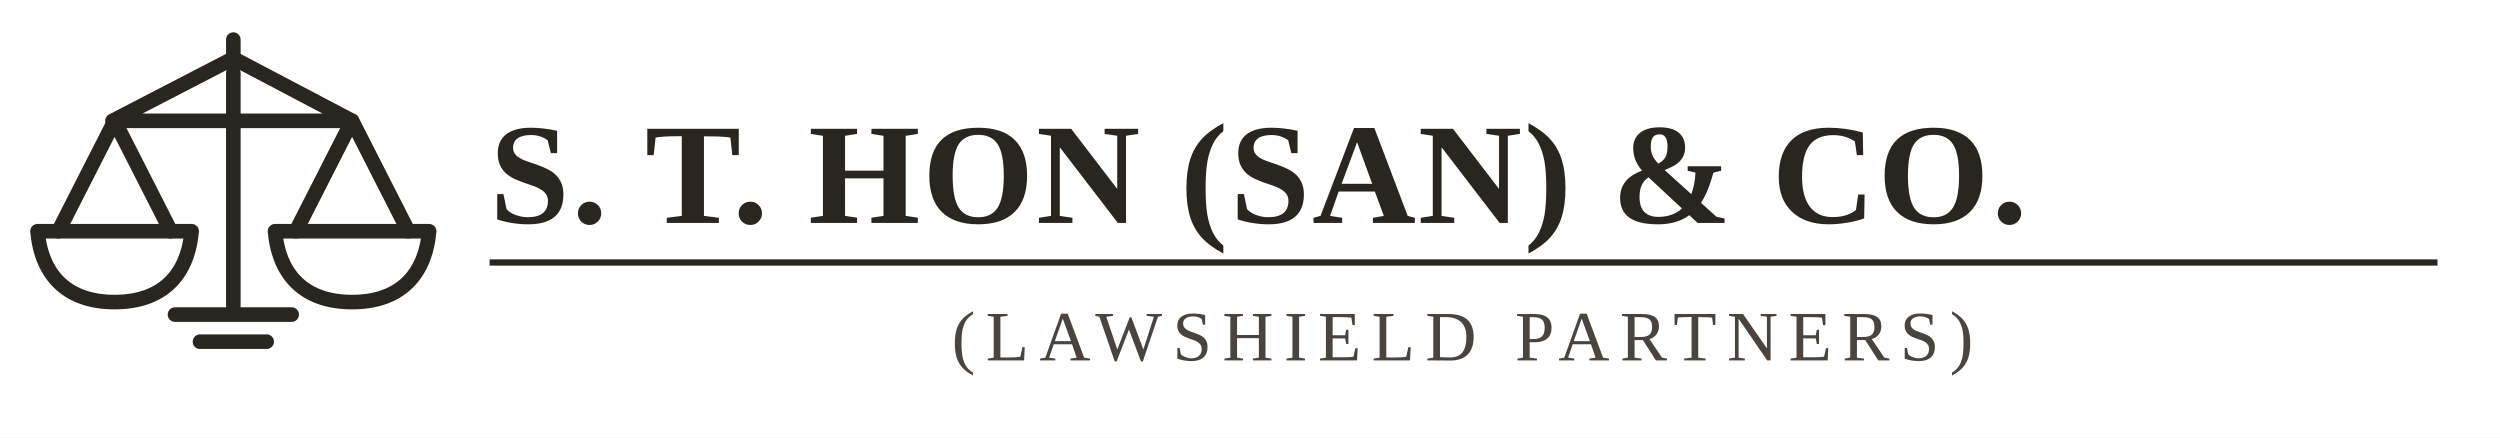
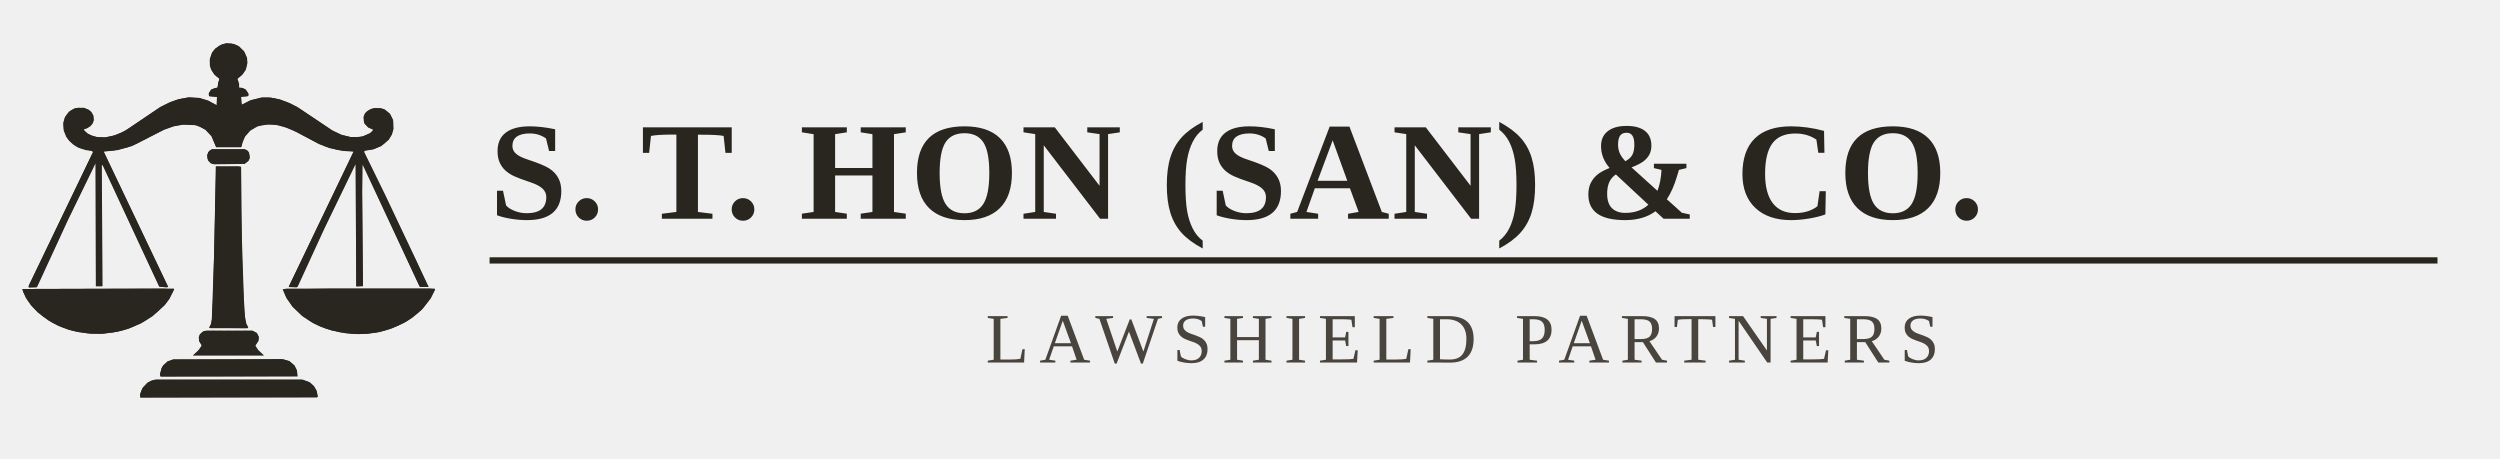
- <svg xmlns="http://www.w3.org/2000/svg" viewBox="0 0 1200 210" role="img" aria-labelledby="title desc">
-   <rect width="1200" height="210" fill="#fff" />
-   <g fill="none" stroke="#29251f" stroke-width="7" stroke-linecap="round" stroke-linejoin="round">
-     <path d="M112 35v112M55 58h114M112 28l-58 30M112 28l57 30M112 28v-9" />
-     <path d="M55 58L28 111M55 58l27 53M169 58l-27 53M169 58l27 53" />
-     <path d="M18 111h74c-2 22-15 34-37 34s-35-12-37-34ZM132 111h74c-2 22-15 34-37 34s-35-12-37-34Z" />
-     <path d="M84 151h56M96 164h32" />
+ <svg xmlns="http://www.w3.org/2000/svg" viewBox="0 0 1200 220" role="img" aria-labelledby="title desc">
+   <g transform="translate(8 8) scale(.19)" fill="#29251f" fill-rule="evenodd">
+     <path d="M312,956 L315,945 L320,936 L331,925 L343,919 L352,917 L719,917 L738,923 L751,935 L758,949 L760,960 L758,962 L313,962Z" />
+     <path d="M312,953 L312,962 L761,961 L758,945 L751,933 L741,924 L723,917 L350,917 L339,920 L330,925 L318,938Z" />
+     <path d="M363,900 L367,887 L371,881 L382,871 L396,866 L675,866 L689,871 L701,882 L708,897 L708,908 L364,909Z" />
+     <path d="M362,904 L363,909 L710,909 L708,893 L702,881 L689,870 L670,865 L395,866 L381,871 L370,881 L366,888Z" />
+     <path d="M447,855 L460,843 L468,831 L461,819 L461,809 L463,803 L470,796 L480,793 L597,794 L607,801 L611,810 L610,819 L602,832 L612,846 L622,855Z" />
+     <path d="M445,856 L625,856 L610,842 L603,831 L611,819 L612,809 L607,799 L595,793 L473,794 L463,802 L460,810 L461,820 L467,829 L467,832 L459,843Z" />
+     <path d="M673,689 L791,687 L1044,687 L1056,689 L1046,710 L1029,733 L1013,749 L987,768 L963,781 L930,793 L908,798 L882,801 L847,801 L815,797 L781,788 L751,775 L722,756 L697,732 L683,712Z" />
+     <path d="M15,690 L16,688 L369,687 L397,689 L384,714 L374,727 L355,746 L325,768 L295,783 L269,792 L242,798 L212,801 L179,800 L143,794 L113,784 L90,773 L66,757 L42,735 L28,717 L17,697Z" />
+     <path d="M672,689 L681,710 L697,733 L721,756 L745,772 L767,783 L796,793 L832,800 L862,802 L888,801 L916,797 L947,788 L980,773 L999,761 L1024,740 L1046,712 L1057,690 L1056,687 L682,687Z" />
+     <path d="M14,688 L23,710 L36,729 L53,747 L81,768 L105,781 L131,791 L156,797 L188,801 L219,801 L255,796 L281,789 L314,775 L343,757 L374,729 L386,713 L398,689 L397,687Z" />
+     <path d="M504,379 L561,378 L566,380 L566,460 L570,638 L575,751 L579,775 L584,785 L580,787 L489,787 L487,785 L491,778 L493,768 L496,714Z" />
+     <path d="M503,378 L499,598 L493,765 L491,776 L486,786 L584,787 L585,785 L580,775 L577,759 L574,714 L569,562 L567,379Z" />
+     <path d="M482,349 L485,342 L490,337 L495,335 L575,335 L585,342 L588,349 L588,357 L584,365 L576,371 L498,372 L490,369 L484,363 L482,359Z" />
+     <path d="M481,351 L484,364 L491,371 L499,373 L576,372 L586,364 L589,357 L587,343 L583,338 L577,335 L494,335 L489,337 L484,342Z" />
+     <path d="M122,255 L127,247 L137,237 L144,233 L156,230 L174,232 L183,237 L189,243 L193,251 L194,260 L190,271 L180,280 L167,284 L179,296 L195,303 L207,305 L226,305 L254,298 L273,289 L361,230 L391,215 L412,208 L436,204 L463,206 L482,212 L506,224 L507,202 L489,201 L486,199 L486,193 L494,183 L502,180 L508,180 L509,167 L513,156 L504,150 L493,136 L489,125 L488,111 L492,95 L497,87 L511,74 L527,68 L543,68 L557,73 L573,87 L580,101 L581,124 L578,133 L572,143 L556,157 L560,167 L561,180 L568,180 L576,183 L584,193 L584,199 L581,201 L566,201 L566,218 L568,224 L590,212 L616,205 L644,205 L663,209 L685,217 L709,229 L799,289 L818,298 L847,305 L874,303 L891,296 L899,290 L902,284 L888,279 L880,271 L877,264 L878,249 L886,239 L897,233 L905,231 L925,233 L934,238 L943,247 L948,256 L951,266 L951,283 L947,297 L940,309 L928,321 L919,327 L899,335 L878,338 L876,340 L1008,614 L1039,682 L1020,683 L1018,681 L874,370 L872,370 L874,680 L858,680 L858,377 L856,370 L763,563 L709,681 L707,683 L689,683 L688,681 L852,340 L809,336 L781,328 L762,320 L693,284 L667,275 L650,272 L620,273 L606,277 L592,285 L577,301 L566,329 L504,329 L493,302 L477,285 L454,274 L442,272 L421,272 L398,276 L374,284 L303,321 L280,330 L246,338 L219,340 L382,682 L361,682 L216,370 L214,371 L215,681 L201,681 L201,374 L199,369 L131,508 L51,681 L49,683 L32,684 L30,682 L194,340 L161,332 L152,328 L134,314 L127,305 L119,285 L118,271Z" />
+     <path d="M122,254 L118,267 L119,288 L125,303 L133,314 L144,324 L156,331 L174,337 L189,339 L193,342 L31,678 L30,684 L50,684 L52,682 L129,515 L199,371 L200,681 L217,681 L215,376 L217,375 L360,682 L378,684 L383,683 L220,341 L256,337 L291,327 L372,286 L397,277 L420,273 L450,274 L463,278 L477,286 L492,302 L504,330 L566,330 L568,329 L571,316 L577,303 L590,288 L609,277 L635,272 L658,274 L680,280 L706,291 L764,322 L790,332 L822,339 L851,341 L687,683 L707,684 L710,682 L778,534 L856,373 L858,682 L875,681 L873,443 L874,374 L1018,682 L1041,683 L931,450 L878,342 L879,339 L902,335 L921,327 L940,311 L948,298 L952,284 L951,261 L943,245 L929,234 L919,231 L903,231 L893,234 L885,239 L880,244 L876,254 L878,269 L888,280 L901,286 L893,294 L875,302 L866,304 L843,304 L822,299 L797,287 L709,228 L689,218 L665,209 L639,204 L620,204 L591,211 L569,222 L567,203 L584,201 L586,199 L586,195 L579,184 L570,180 L562,179 L562,170 L558,157 L570,147 L579,134 L583,117 L582,104 L575,88 L562,75 L549,69 L531,67 L518,70 L502,80 L494,90 L488,107 L488,123 L491,133 L499,146 L512,157 L507,179 L491,184 L485,194 L486,201 L506,203 L505,224 L484,212 L460,205 L433,204 L407,209 L385,217 L363,228 L279,285 L266,292 L244,301 L222,305 L203,304 L189,300 L179,295 L170,287 L171,284 L176,283 L186,277 L192,270 L195,262 L194,250 L189,241 L182,235 L169,230 L148,231 L132,240Z" />
  </g>
-   <text x="235" y="107" fill="#29251f" font-family="Georgia, 'Times New Roman', serif" font-size="69" font-weight="700" letter-spacing="1">S. T. HON (SAN) &amp; CO.</text>
-   <path d="M235 126H1170" stroke="#29251f" stroke-width="3" />
-   <text x="702" y="173" text-anchor="middle" fill="#49443d" font-family="Georgia, 'Times New Roman', serif" font-size="34" letter-spacing="5">(LAWSHIELD PARTNERS)</text>
+   <text x="235" y="105" fill="#29251f" font-family="Georgia, 'Times New Roman', serif" font-size="67" font-weight="700" letter-spacing="1">S. T. HON (SAN) &amp; CO.</text>
+   <path d="M235 125H1170" stroke="#29251f" stroke-width="3" />
+   <text x="702" y="174" text-anchor="middle" fill="#49443d" font-family="Georgia, 'Times New Roman', serif" font-size="34" letter-spacing="5">LAWSHIELD PARTNERS</text>
</svg>
